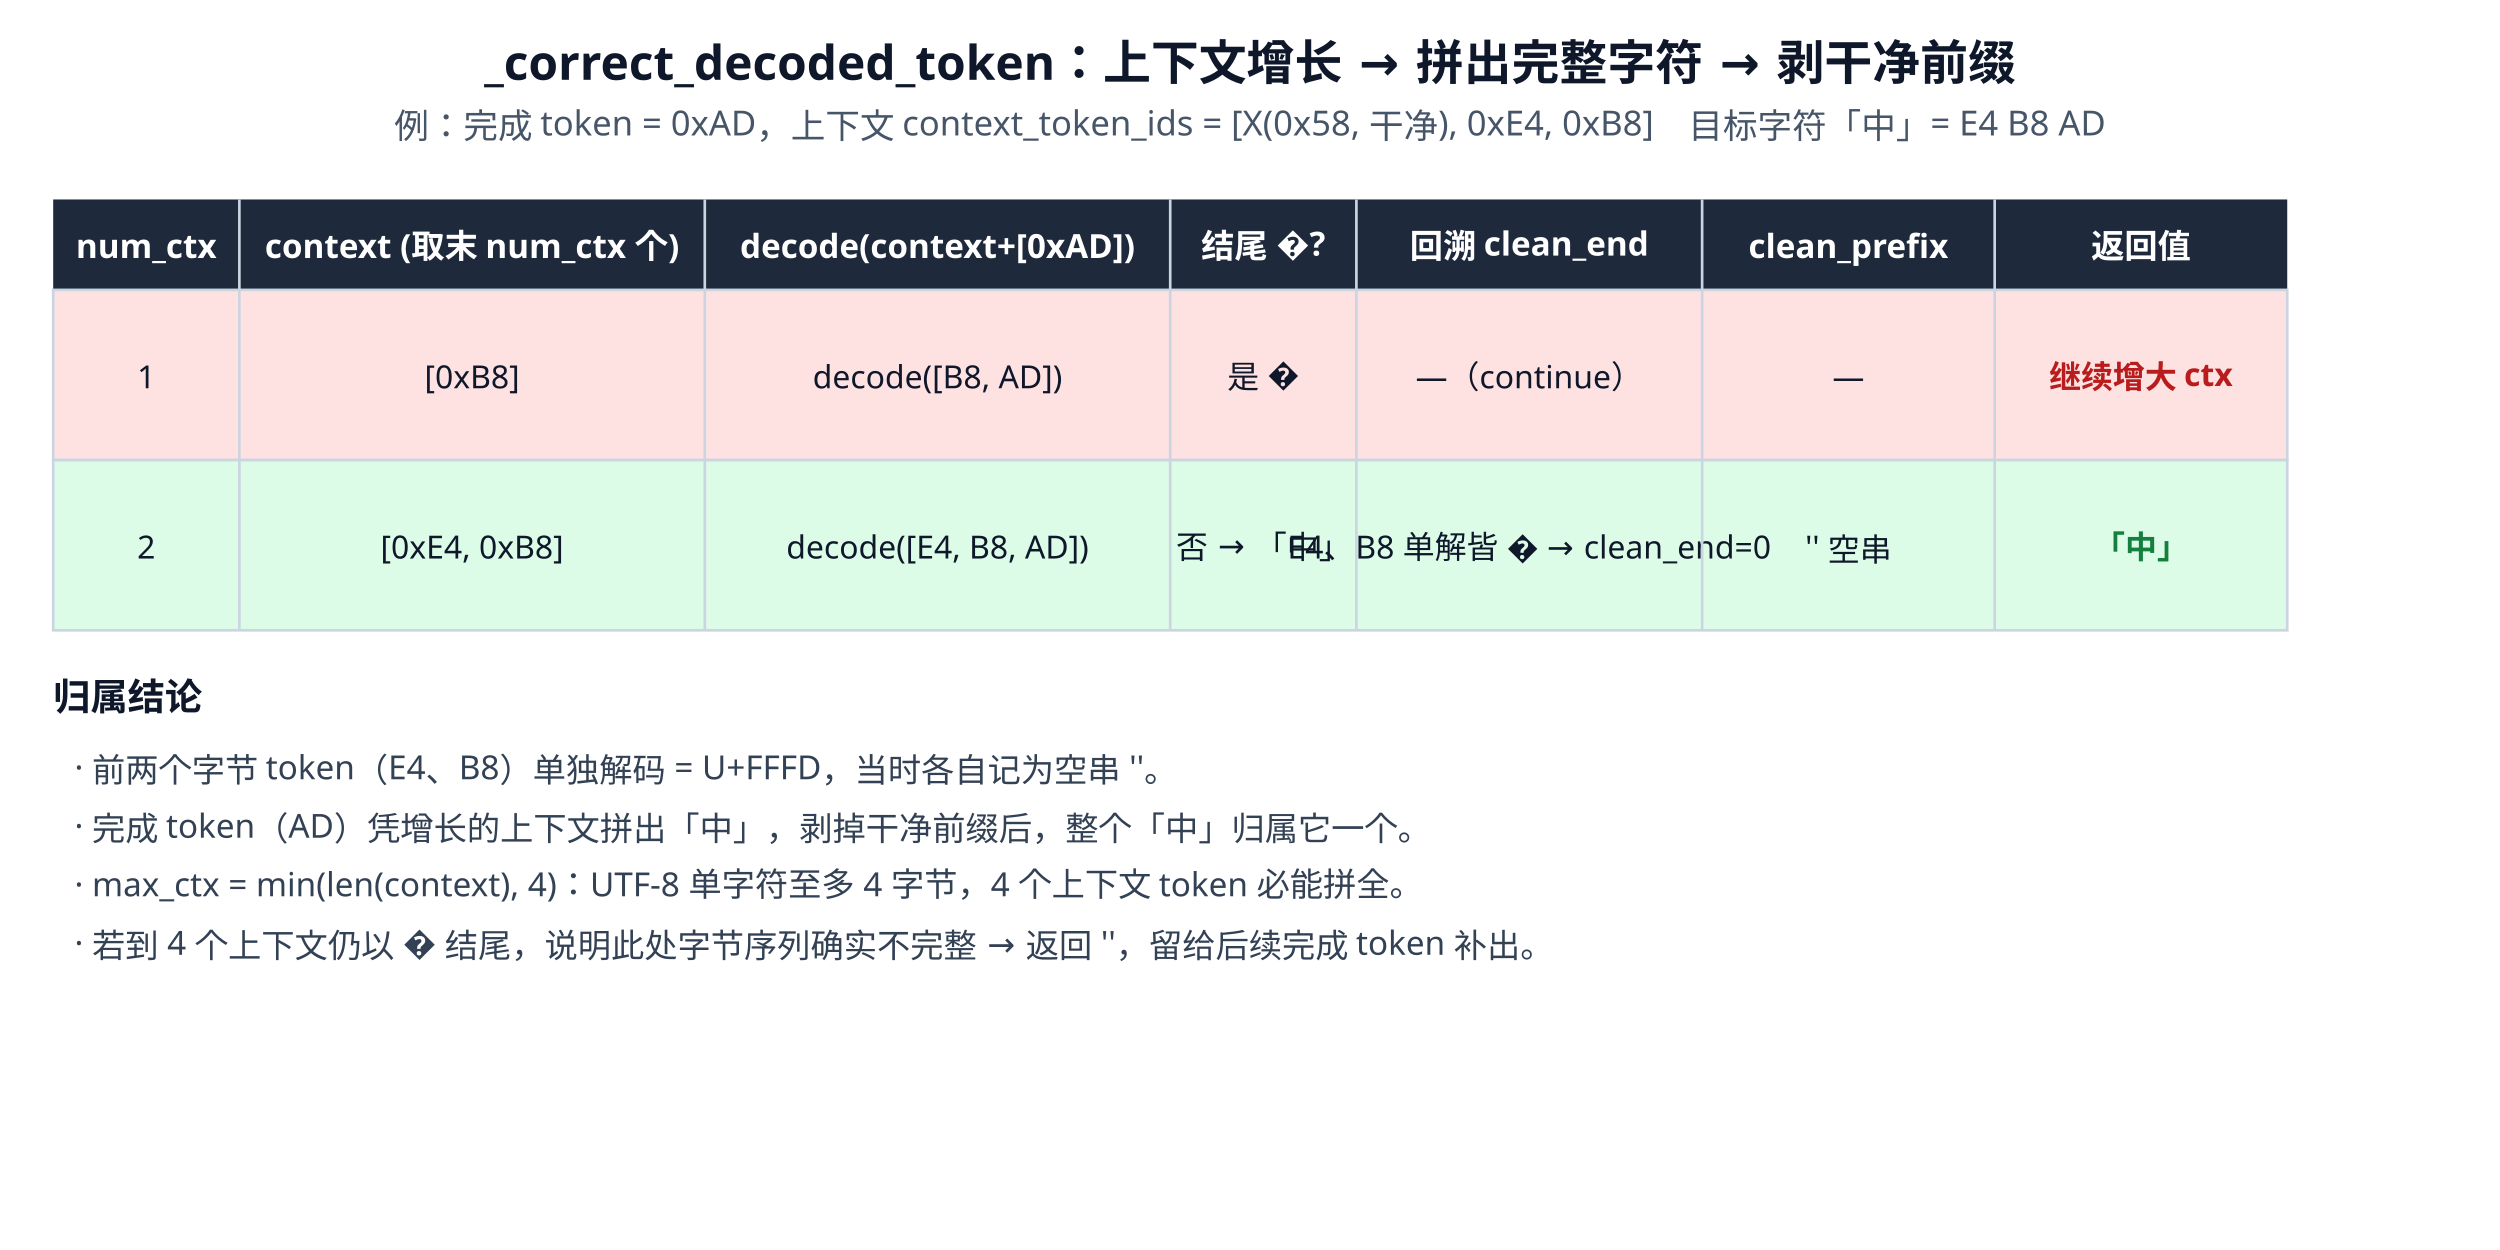
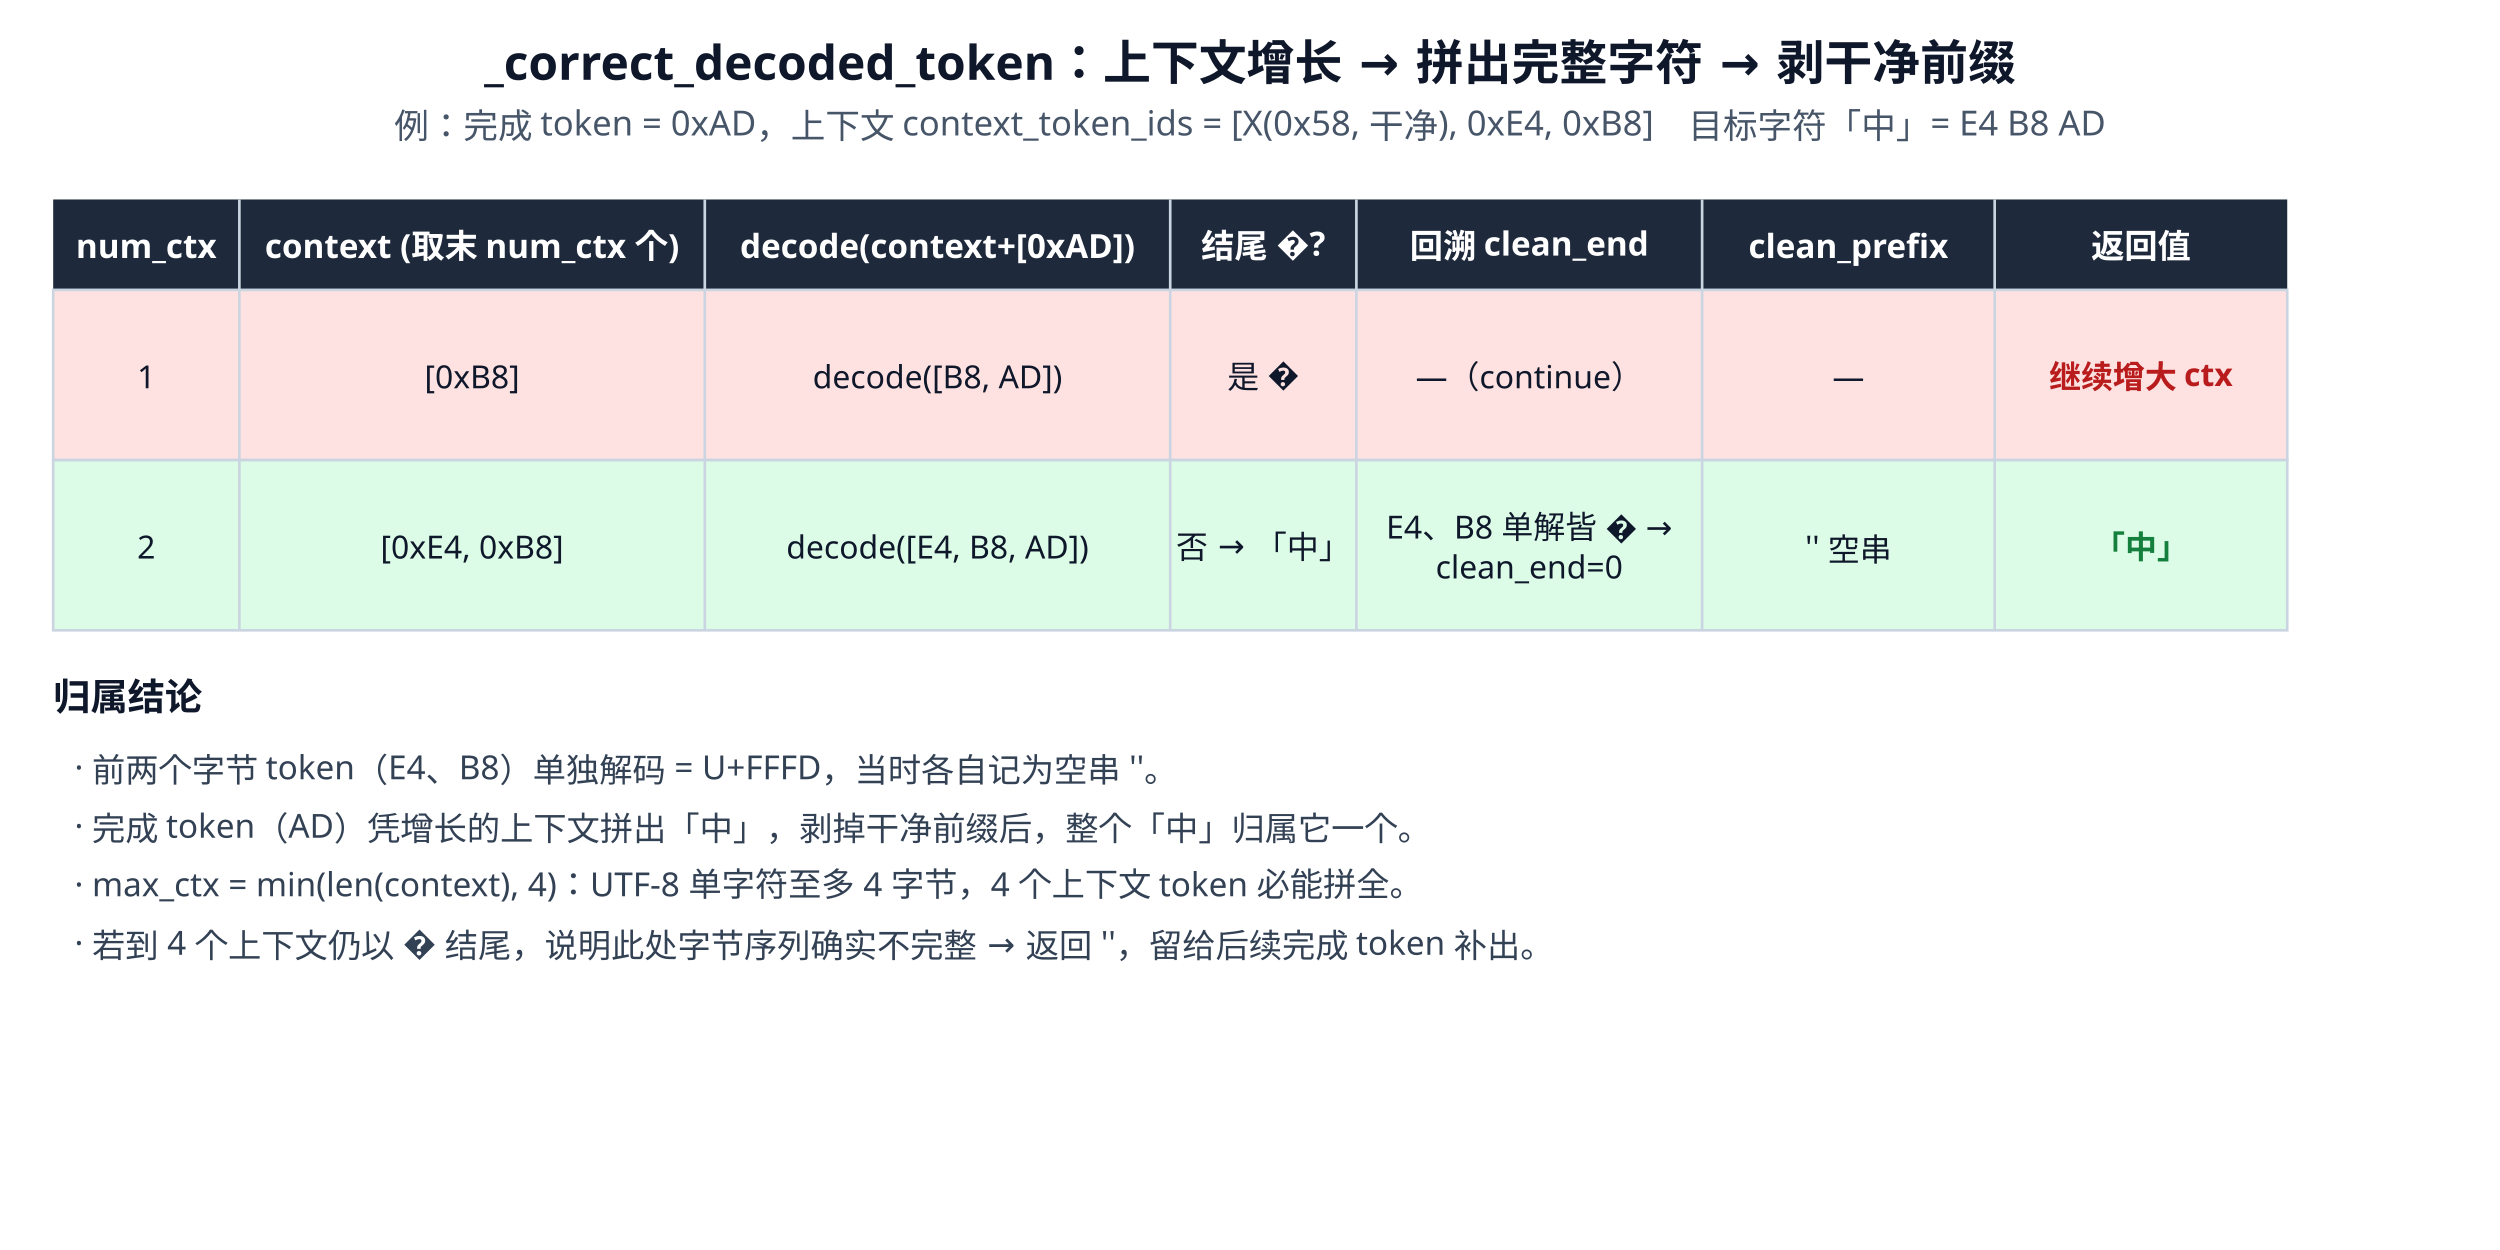
<svg xmlns="http://www.w3.org/2000/svg" viewBox="0 0 940 470">
  <rect width="940" height="470" fill="white" />
  <text x="470.0" y="30" font-family="sans-serif" font-size="18" font-weight="bold" text-anchor="middle" fill="#0f172a">_correct_decoded_token：上下文增长 → 拼出完整字符 → 剥干净前缀</text>
  <text x="470.0" y="52" font-family="sans-serif" font-size="13" text-anchor="middle" fill="#475569">例：完成 token = 0xAD，上下文 context_token_ids = [X(0x58, 干净), 0xE4, 0xB8]　目标字符「中」= E4 B8 AD</text>
  <rect x="20" y="75" width="840" height="34" fill="#1e293b" />
  <text x="55.0" y="97" font-family="sans-serif" font-size="12.5" font-weight="bold" text-anchor="middle" fill="white">num_ctx</text>
  <text x="177.5" y="97" font-family="sans-serif" font-size="12.5" font-weight="bold" text-anchor="middle" fill="white">context (取末 num_ctx 个)</text>
  <text x="352.5" y="97" font-family="sans-serif" font-size="12.5" font-weight="bold" text-anchor="middle" fill="white">decode(context+[0xAD])</text>
  <text x="475.0" y="97" font-family="sans-serif" font-size="12.5" font-weight="bold" text-anchor="middle" fill="white">结尾 �?</text>
  <text x="575.0" y="97" font-family="sans-serif" font-size="12.5" font-weight="bold" text-anchor="middle" fill="white">回溯 clean_end</text>
  <text x="695.0" y="97" font-family="sans-serif" font-size="12.5" font-weight="bold" text-anchor="middle" fill="white">clean_prefix</text>
  <text x="805.0" y="97" font-family="sans-serif" font-size="12.5" font-weight="bold" text-anchor="middle" fill="white">返回值</text>
  <rect x="20" y="109" width="840" height="64" fill="#fee2e2" stroke="#cbd5e1" stroke-width="1" />
  <text x="55.0" y="146.0" font-family="sans-serif" font-size="12" font-weight="normal" text-anchor="middle" fill="#0f172a">1</text>
  <text x="177.5" y="146.0" font-family="sans-serif" font-size="12" font-weight="normal" text-anchor="middle" fill="#0f172a">[0xB8]</text>
  <text x="352.5" y="146.0" font-family="sans-serif" font-size="12" font-weight="normal" text-anchor="middle" fill="#0f172a">decode([B8, AD])</text>
  <text x="475.0" y="146.0" font-family="sans-serif" font-size="12" font-weight="normal" text-anchor="middle" fill="#0f172a">是 �</text>
  <text x="575.0" y="146.0" font-family="sans-serif" font-size="12" font-weight="normal" text-anchor="middle" fill="#0f172a">—（continue）</text>
  <text x="695.0" y="146.0" font-family="sans-serif" font-size="12" font-weight="normal" text-anchor="middle" fill="#0f172a">—</text>
  <text x="805.0" y="146.0" font-family="sans-serif" font-size="12" font-weight="bold" text-anchor="middle" fill="#b91c1c">继续增大 ctx</text>
  <rect x="20" y="173" width="840" height="64" fill="#dcfce7" stroke="#cbd5e1" stroke-width="1" />
  <text x="55.0" y="210.0" font-family="sans-serif" font-size="12" font-weight="normal" text-anchor="middle" fill="#0f172a">2</text>
  <text x="177.5" y="210.0" font-family="sans-serif" font-size="12" font-weight="normal" text-anchor="middle" fill="#0f172a">[0xE4, 0xB8]</text>
  <text x="352.5" y="210.0" font-family="sans-serif" font-size="12" font-weight="normal" text-anchor="middle" fill="#0f172a">decode([E4, B8, AD])</text>
  <text x="475.0" y="210.0" font-family="sans-serif" font-size="12" font-weight="normal" text-anchor="middle" fill="#0f172a">否 → 「中」</text>
-   <text x="575.0" y="210.0" font-family="sans-serif" font-size="12" font-weight="normal" text-anchor="middle" fill="#0f172a">E4、B8 单解皆 � → clean_end=0</text>
+   <text x="575.0" y="202.5" font-family="sans-serif" font-size="12" font-weight="normal" text-anchor="middle" fill="#0f172a">E4、B8 单解皆 � →</text>
+   <text x="575.0" y="217.5" font-family="sans-serif" font-size="12" font-weight="normal" text-anchor="middle" fill="#0f172a">clean_end=0</text>
  <text x="695.0" y="210.0" font-family="sans-serif" font-size="12" font-weight="normal" text-anchor="middle" fill="#0f172a">'' 空串</text>
  <text x="805.0" y="210.0" font-family="sans-serif" font-size="12" font-weight="bold" text-anchor="middle" fill="#15803d">「中」</text>
  <line x1="90" y1="75" x2="90" y2="237" stroke="#cbd5e1" stroke-width="1" />
  <line x1="265" y1="75" x2="265" y2="237" stroke="#cbd5e1" stroke-width="1" />
  <line x1="440" y1="75" x2="440" y2="237" stroke="#cbd5e1" stroke-width="1" />
  <line x1="510" y1="75" x2="510" y2="237" stroke="#cbd5e1" stroke-width="1" />
  <line x1="640" y1="75" x2="640" y2="237" stroke="#cbd5e1" stroke-width="1" />
  <line x1="750" y1="75" x2="750" y2="237" stroke="#cbd5e1" stroke-width="1" />
  <text x="20" y="267" font-family="sans-serif" font-size="14" font-weight="bold" fill="#0f172a">归属结论</text>
  <text x="28" y="293" font-family="sans-serif" font-size="12.5" fill="#334155">· 前两个字节 token（E4、B8）单独解码 = U+FFFD，当时各自记为空串 ''。</text>
  <text x="28" y="315" font-family="sans-serif" font-size="12.5" fill="#334155">· 完成 token（AD）凭增长的上下文拼出「中」，剥掉干净前缀后，整个「中」归属它一个。</text>
  <text x="28" y="337" font-family="sans-serif" font-size="12.5" fill="#334155">· max_ctx = min(len(context), 4)：UTF-8 单字符至多 4 字节，4 个上下文 token 必能拼全。</text>
  <text x="28" y="359" font-family="sans-serif" font-size="12.5" fill="#334155">· 若到 4 个上下文仍以 � 结尾，说明此处字节序列确实不完整 → 返回 ''，留给后续完成 token 补出。</text>
</svg>
